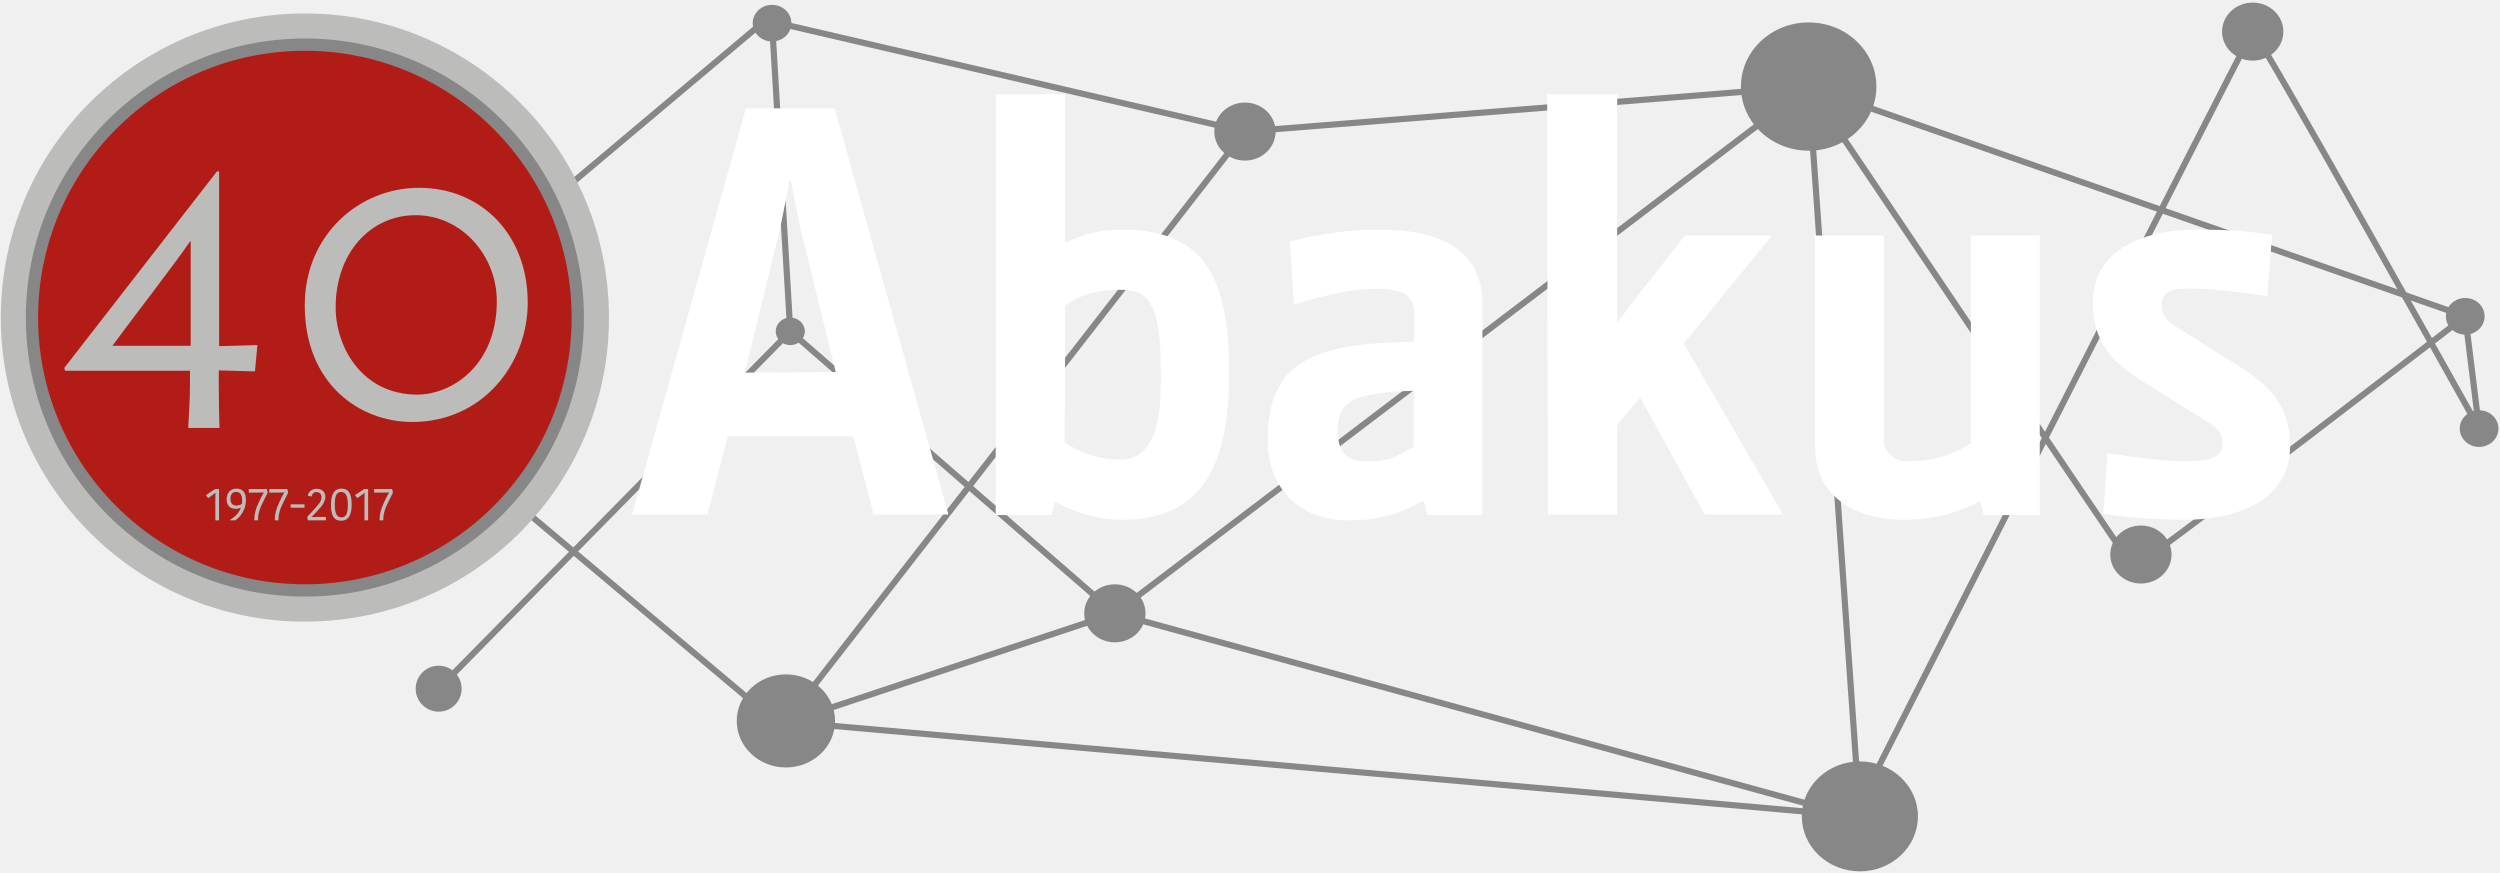
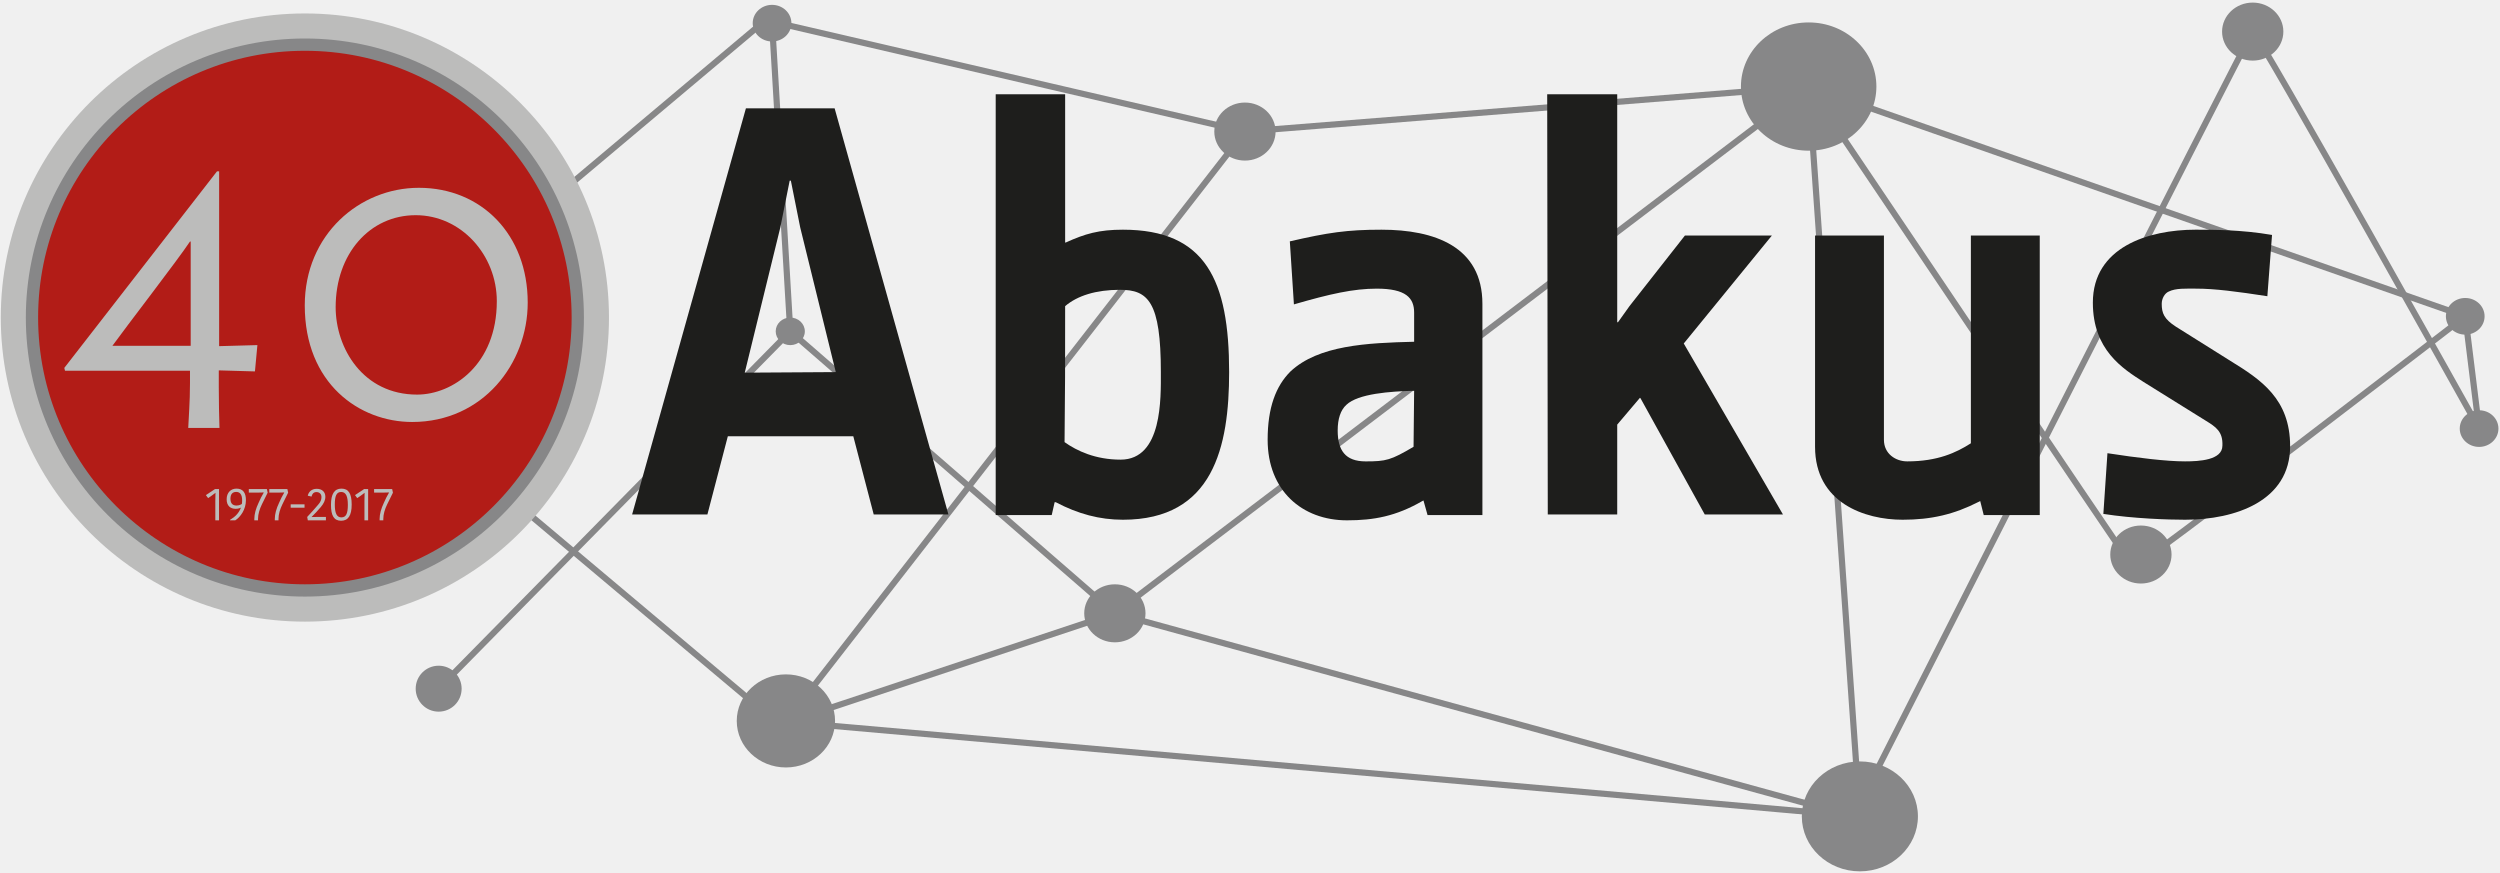
<svg xmlns="http://www.w3.org/2000/svg" width="754px" height="263px" viewBox="37 175 754 263" version="1.1">
  <defs />
  <g id="Layer_2" stroke="none" stroke-width="1" fill="none" fill-rule="evenodd" transform="translate(37, 175)">
    <g id="Group">
      <g transform="translate(108, 0)">
        <ellipse id="Oval" fill="#878788" fill-rule="nonzero" cx="130.345" cy="99.932" rx="4.393" ry="4.159" />
        <path d="M0.097,109.332 L122.907,6.068 L267.474,39.681 L437.494,26.106 C437.494,26.106 534.356,170.095 535.329,170.967 C536.303,171.839 635.517,95.399 635.517,95.399" id="Shape" stroke="#878788" stroke-width="1.864" />
        <ellipse id="Oval" fill="#878788" fill-rule="nonzero" cx="124.852" cy="6.988" rx="5.836" ry="5.525" />
        <ellipse id="Oval" fill="#878788" fill-rule="nonzero" cx="267.473" cy="39.681" rx="9.241" ry="8.75" />
        <ellipse id="Oval" fill="#878788" fill-rule="nonzero" cx="437.493" cy="26.106" rx="20.427" ry="19.341" />
        <ellipse id="Oval" fill="#878788" fill-rule="nonzero" cx="537.698" cy="167.246" rx="9.241" ry="8.747" />
        <ellipse id="Oval" fill="#878788" fill-rule="nonzero" cx="635.517" cy="95.399" rx="5.836" ry="5.527" />
        <path d="M4.275,115.329 L127.084,218.591 L228.245,184.978 L450.993,246.221 C450.993,246.221 570.447,10.401 571.421,9.529 C572.394,8.658 639.695,129.262 639.695,129.262" id="Shape" stroke="#878788" stroke-width="1.864" />
        <path d="M143.856,217.433 C143.856,209.676 137.218,203.392 129.031,203.392 C120.843,203.392 114.204,209.676 114.204,217.433 C114.204,225.182 120.843,231.466 129.031,231.466 C137.218,231.466 143.856,225.182 143.856,217.433 Z" id="Shape" fill="#878788" fill-rule="nonzero" />
        <path d="M237.485,184.976 C237.485,180.144 233.348,176.229 228.244,176.229 C223.14,176.229 219.003,180.144 219.003,184.976 C219.003,189.811 223.14,193.726 228.244,193.726 C233.348,193.726 237.485,189.811 237.485,184.976 Z" id="Shape" fill="#878788" fill-rule="nonzero" />
        <ellipse id="Oval" fill="#878788" fill-rule="nonzero" cx="452.937" cy="246.221" rx="17.508" ry="16.577" />
        <ellipse id="Oval" fill="#878788" fill-rule="nonzero" cx="571.42" cy="9.53" rx="9.241" ry="8.75" />
        <ellipse id="Oval" fill="#878788" fill-rule="nonzero" cx="639.694" cy="129.262" rx="5.836" ry="5.527" />
        <polyline id="Shape" stroke="#878788" stroke-width="1.864" points="639.694 129.262 635.517 95.399 437.493 26.106 452.937 246.221 129.03 217.673 267.474 39.682" />
        <polyline id="Shape" stroke="#878788" stroke-width="1.864" points="437.493 26.106 228.245 184.978 130.345 99.931 124.852 6.988" />
        <path d="M24.299,207.706 L130.345,99.931" id="Shape" stroke="#878788" stroke-width="1.864" />
        <circle id="Oval" fill="#878788" fill-rule="nonzero" cx="24.3" cy="207.706" r="6.93" />
      </g>
-       <g transform="translate(190, 28)" id="Shape" fill-rule="nonzero" fill="#FFFFFF">
+       <g transform="translate(190, 28)" id="Shape" fill-rule="nonzero" fill="#1E1E1C">
        <path d="M148.672,128.752 C141.633,128.752 135.119,126.994 128.431,123.472 L128.079,123.472 C127.728,125.058 127.199,127.346 127.199,127.346 L110.303,127.346 L110.303,0.438 L131.247,0.438 L131.247,45.148 L131.424,45.148 C137.231,42.504 141.457,41.274 148.673,41.274 C173.669,41.274 180.708,56.587 180.708,84.221 C180.707,106.752 175.955,128.752 148.672,128.752 M147.793,59.404 C140.577,59.404 134.944,61.165 131.246,64.333 C131.246,87.564 131.246,84.576 131.07,105.342 C134.765,107.983 140.4,110.629 147.968,110.629 C160.642,110.629 160.114,91.965 160.114,84.222 C160.115,62.924 156.243,59.404 147.793,59.404" />
        <path d="M240.55,127.346 L239.318,122.944 L238.967,123.12 C231.045,127.697 224.358,128.932 216.26,128.932 C202.708,128.932 192.32,119.955 192.32,104.638 C192.32,94.961 194.787,88.449 199.19,84.048 C207.633,76.125 222.244,75.42 236.503,75.072 L236.503,66.27 C236.503,61.867 234.038,59.055 225.236,59.055 C218.196,59.055 211.155,60.637 200.243,63.804 L199.011,44.795 C210.451,42.155 216.26,41.275 226.649,41.275 C242.666,41.275 257.094,46.381 257.094,63.628 L257.094,127.346 L240.55,127.346 L240.55,127.346 Z M216.086,94.079 C214.325,95.662 213.447,98.302 213.447,101.825 C213.447,107.807 215.731,111.155 221.893,111.155 C228.054,111.155 229.46,110.8 236.328,106.753 L236.503,89.855 C229.283,90.029 219.604,90.732 216.086,94.079 L216.086,94.079 Z" />
        <polygon points="324.156 127.17 304.793 92.142 304.618 91.965 297.753 100.062 297.753 127.17 276.809 127.17 276.634 0.438 297.753 0.438 297.753 69.083 297.93 69.261 301.45 64.332 318.171 43.037 344.399 43.037 317.821 75.598 347.743 127.17" />
        <path d="M408.292,127.346 L407.234,123.119 L406.882,123.299 C399.315,127.17 392.445,128.752 383.825,128.752 C372.384,128.752 357.421,123.648 357.421,106.752 L357.421,43.034 L378.192,43.034 L378.192,104.637 C378.192,108.865 381.713,111.152 385.233,111.152 C394.385,111.152 400.017,108.511 404.416,105.696 L404.416,43.034 L425.187,43.034 L425.187,127.346 L408.292,127.346 L408.292,127.346 Z" />
        <path d="M469.015,128.752 C463.911,128.752 453.353,128.403 444.373,126.994 L445.604,108.685 C454.76,110.096 463.38,111.151 469.014,111.151 C473.238,111.151 480.279,110.798 480.279,106.399 C480.455,102.173 478.341,100.767 475.174,98.83 L456.519,87.215 C450.183,83.168 441.205,77.534 441.205,63.276 C441.205,46.556 457.928,41.273 472.184,41.273 C477.288,41.273 486.089,41.273 495.243,42.86 L493.834,61.34 C484.678,59.933 477.992,59.053 472.361,59.053 C469.369,59.053 466.198,58.875 464.089,59.933 C462.858,60.459 461.976,62.046 461.976,63.63 C461.976,66.445 462.68,68.206 466.199,70.491 L482.746,80.878 C491.898,86.512 500.701,92.318 500.701,106.574 C500.699,123.119 484.153,128.752 469.015,128.752" />
        <path d="M73.513,127.17 L67.354,103.582 L29.513,103.582 L23.35,127.17 L0.644,127.17 L34.969,4.663 L61.721,4.663 L96.046,127.17 L73.513,127.17 Z M51.338,40.569 L48.522,26.487 L48.169,26.487 L45.352,40.569 L34.616,84.395 L62.074,84.222 L51.338,40.569 Z" />
      </g>
      <g transform="translate(0, 4)">
        <path d="M183.667,91.771 C183.667,142.424 142.603,183.487 91.951,183.487 C41.298,183.487 0.237,142.425 0.237,91.771 C0.237,41.121 41.298,0.057 91.951,0.057 C142.603,0.056 183.667,41.12 183.667,91.771 Z" id="Shape" fill="#BCBCBB" fill-rule="nonzero" />
        <circle id="Oval" fill="#B21C17" fill-rule="nonzero" cx="91.848" cy="91.772" r="82.308" />
        <g transform="translate(19, 47)" id="Shape" fill-rule="nonzero" fill="#BCBCBB">
          <g>
            <path d="M47.09,53.398 L58.631,53.082 L57.89,61.021 L46.984,60.705 L46.984,65.682 C46.984,69.918 47.089,74.998 47.195,78.071 L37.771,78.071 C37.876,75.106 38.301,70.446 38.301,64.518 L38.301,60.81 L0.603,60.81 L0.392,59.962 L46.454,0.665 L47.09,0.665 L47.09,53.398 Z M38.512,21.842 L38.301,21.842 C34.806,27.137 18.711,47.998 14.9,53.293 L38.512,53.293 L38.512,21.842 Z" />
            <path d="M72.917,41.114 C72.917,19.724 89.437,5.641 107.333,5.641 C126.181,5.641 140.159,19.724 140.159,40.268 C140.159,58.692 126.606,76.269 105.32,76.269 C89.331,76.27 72.917,64.623 72.917,41.114 Z M130.839,39.845 C130.839,25.973 120.144,13.9 106.377,13.9 C92.508,13.9 82.234,25.549 82.234,41.645 C82.234,54.034 90.494,68.012 106.801,68.012 C117.496,68.011 130.839,59.009 130.839,39.845 Z" />
          </g>
          <g transform="translate(43, 96)">
            <polygon points="4.056 0.498 4.056 9.925 2.942 9.925 2.942 4.214 2.986 1.668 2.928 1.668 1.873 2.465 0.762 3.231 0.095 2.319 2.856 0.499 4.056 0.499" />
            <path d="M10.608,6.107 C10.29,6.281 9.797,6.455 9.045,6.455 C7.485,6.455 6.358,5.543 6.358,3.578 C6.358,1.582 7.602,0.367 9.336,0.367 C11.361,0.367 12.171,1.742 12.171,3.851 C12.171,6.7 10.507,8.941 8.974,9.924 L7.37,9.924 L7.37,9.792 C8.96,8.854 10.06,7.711 10.653,6.136 L10.608,6.107 Z M10.94,4.993 C11.014,4.576 11.028,4.272 11.028,3.896 C11.028,2.016 10.276,1.364 9.233,1.364 C8.136,1.364 7.501,2.029 7.501,3.403 C7.501,4.82 8.15,5.47 9.322,5.47 C10.088,5.471 10.608,5.211 10.94,4.993 Z" />
            <path d="M14.705,9.925 L14.705,9.533 C14.705,8.017 15.182,6.353 15.976,4.678 L16.728,3.057 L17.538,1.582 L17.538,1.525 C17.538,1.525 16.874,1.566 15.876,1.566 L13.041,1.566 L13.041,0.498 L18.493,0.498 L18.724,1.596 L17.017,5.052 C16.282,6.555 15.82,8.061 15.82,9.533 L15.82,9.925 L14.705,9.925 Z" />
            <path d="M20.88,9.925 L20.88,9.533 C20.88,8.017 21.359,6.353 22.153,4.678 L22.904,3.057 L23.715,1.582 L23.715,1.525 C23.715,1.525 23.048,1.566 22.052,1.566 L19.217,1.566 L19.217,0.498 L24.669,0.498 L24.901,1.596 L23.195,5.052 C22.459,6.555 21.994,8.061 21.994,9.533 L21.994,9.925 L20.88,9.925 Z" />
            <polygon points="25.67 6.122 25.67 5.11 29.848 5.11 29.848 6.122" />
            <path d="M32.005,8.941 L33.48,8.913 L36.298,8.913 L36.298,9.925 L30.835,9.925 L30.646,8.913 C31.022,8.566 33.812,5.43 33.972,5.197 C34.667,4.402 34.955,3.736 34.955,2.926 C34.955,1.987 34.348,1.408 33.436,1.408 C32.511,1.408 32.105,2.072 31.962,2.769 L30.819,2.507 C31.064,1.379 31.962,0.425 33.524,0.425 C35.143,0.425 36.126,1.379 36.126,2.812 C36.126,3.881 35.648,4.865 34.782,5.892 C34.695,5.992 33.538,7.308 33.422,7.422 C33.336,7.511 32.122,8.796 32.005,8.882 L32.005,8.941 L32.005,8.941 Z" />
            <path d="M37.822,5.268 C37.822,1.971 38.862,0.368 40.988,0.368 C43.128,0.368 44.068,1.887 44.068,5.168 C44.068,8.466 43.025,10.057 40.886,10.057 C38.73,10.056 37.822,8.537 37.822,5.268 Z M40.959,9.043 C42.419,9.043 42.911,7.827 42.911,5.268 C42.911,2.711 42.347,1.38 40.901,1.38 C39.456,1.38 38.977,2.609 38.977,5.167 C38.977,7.742 39.542,9.043 40.959,9.043 Z" />
            <polygon points="49.029 0.498 49.029 9.925 47.918 9.925 47.918 4.214 47.961 1.668 47.901 1.668 46.847 2.465 45.736 3.231 45.069 2.319 47.83 0.499 49.029 0.499" />
            <path d="M52.489,9.925 L52.489,9.533 C52.489,8.017 52.968,6.353 53.763,4.678 L54.514,3.057 L55.325,1.582 L55.325,1.525 C55.325,1.525 54.658,1.566 53.662,1.566 L50.827,1.566 L50.827,0.498 L56.277,0.498 L56.509,1.596 L54.803,5.052 C54.065,6.555 53.603,8.061 53.603,9.533 L53.603,9.925 L52.489,9.925 Z" />
          </g>
        </g>
        <circle id="Oval" stroke="#878788" stroke-width="3.703" cx="91.951" cy="91.772" r="82.308" />
      </g>
    </g>
  </g>
</svg>
